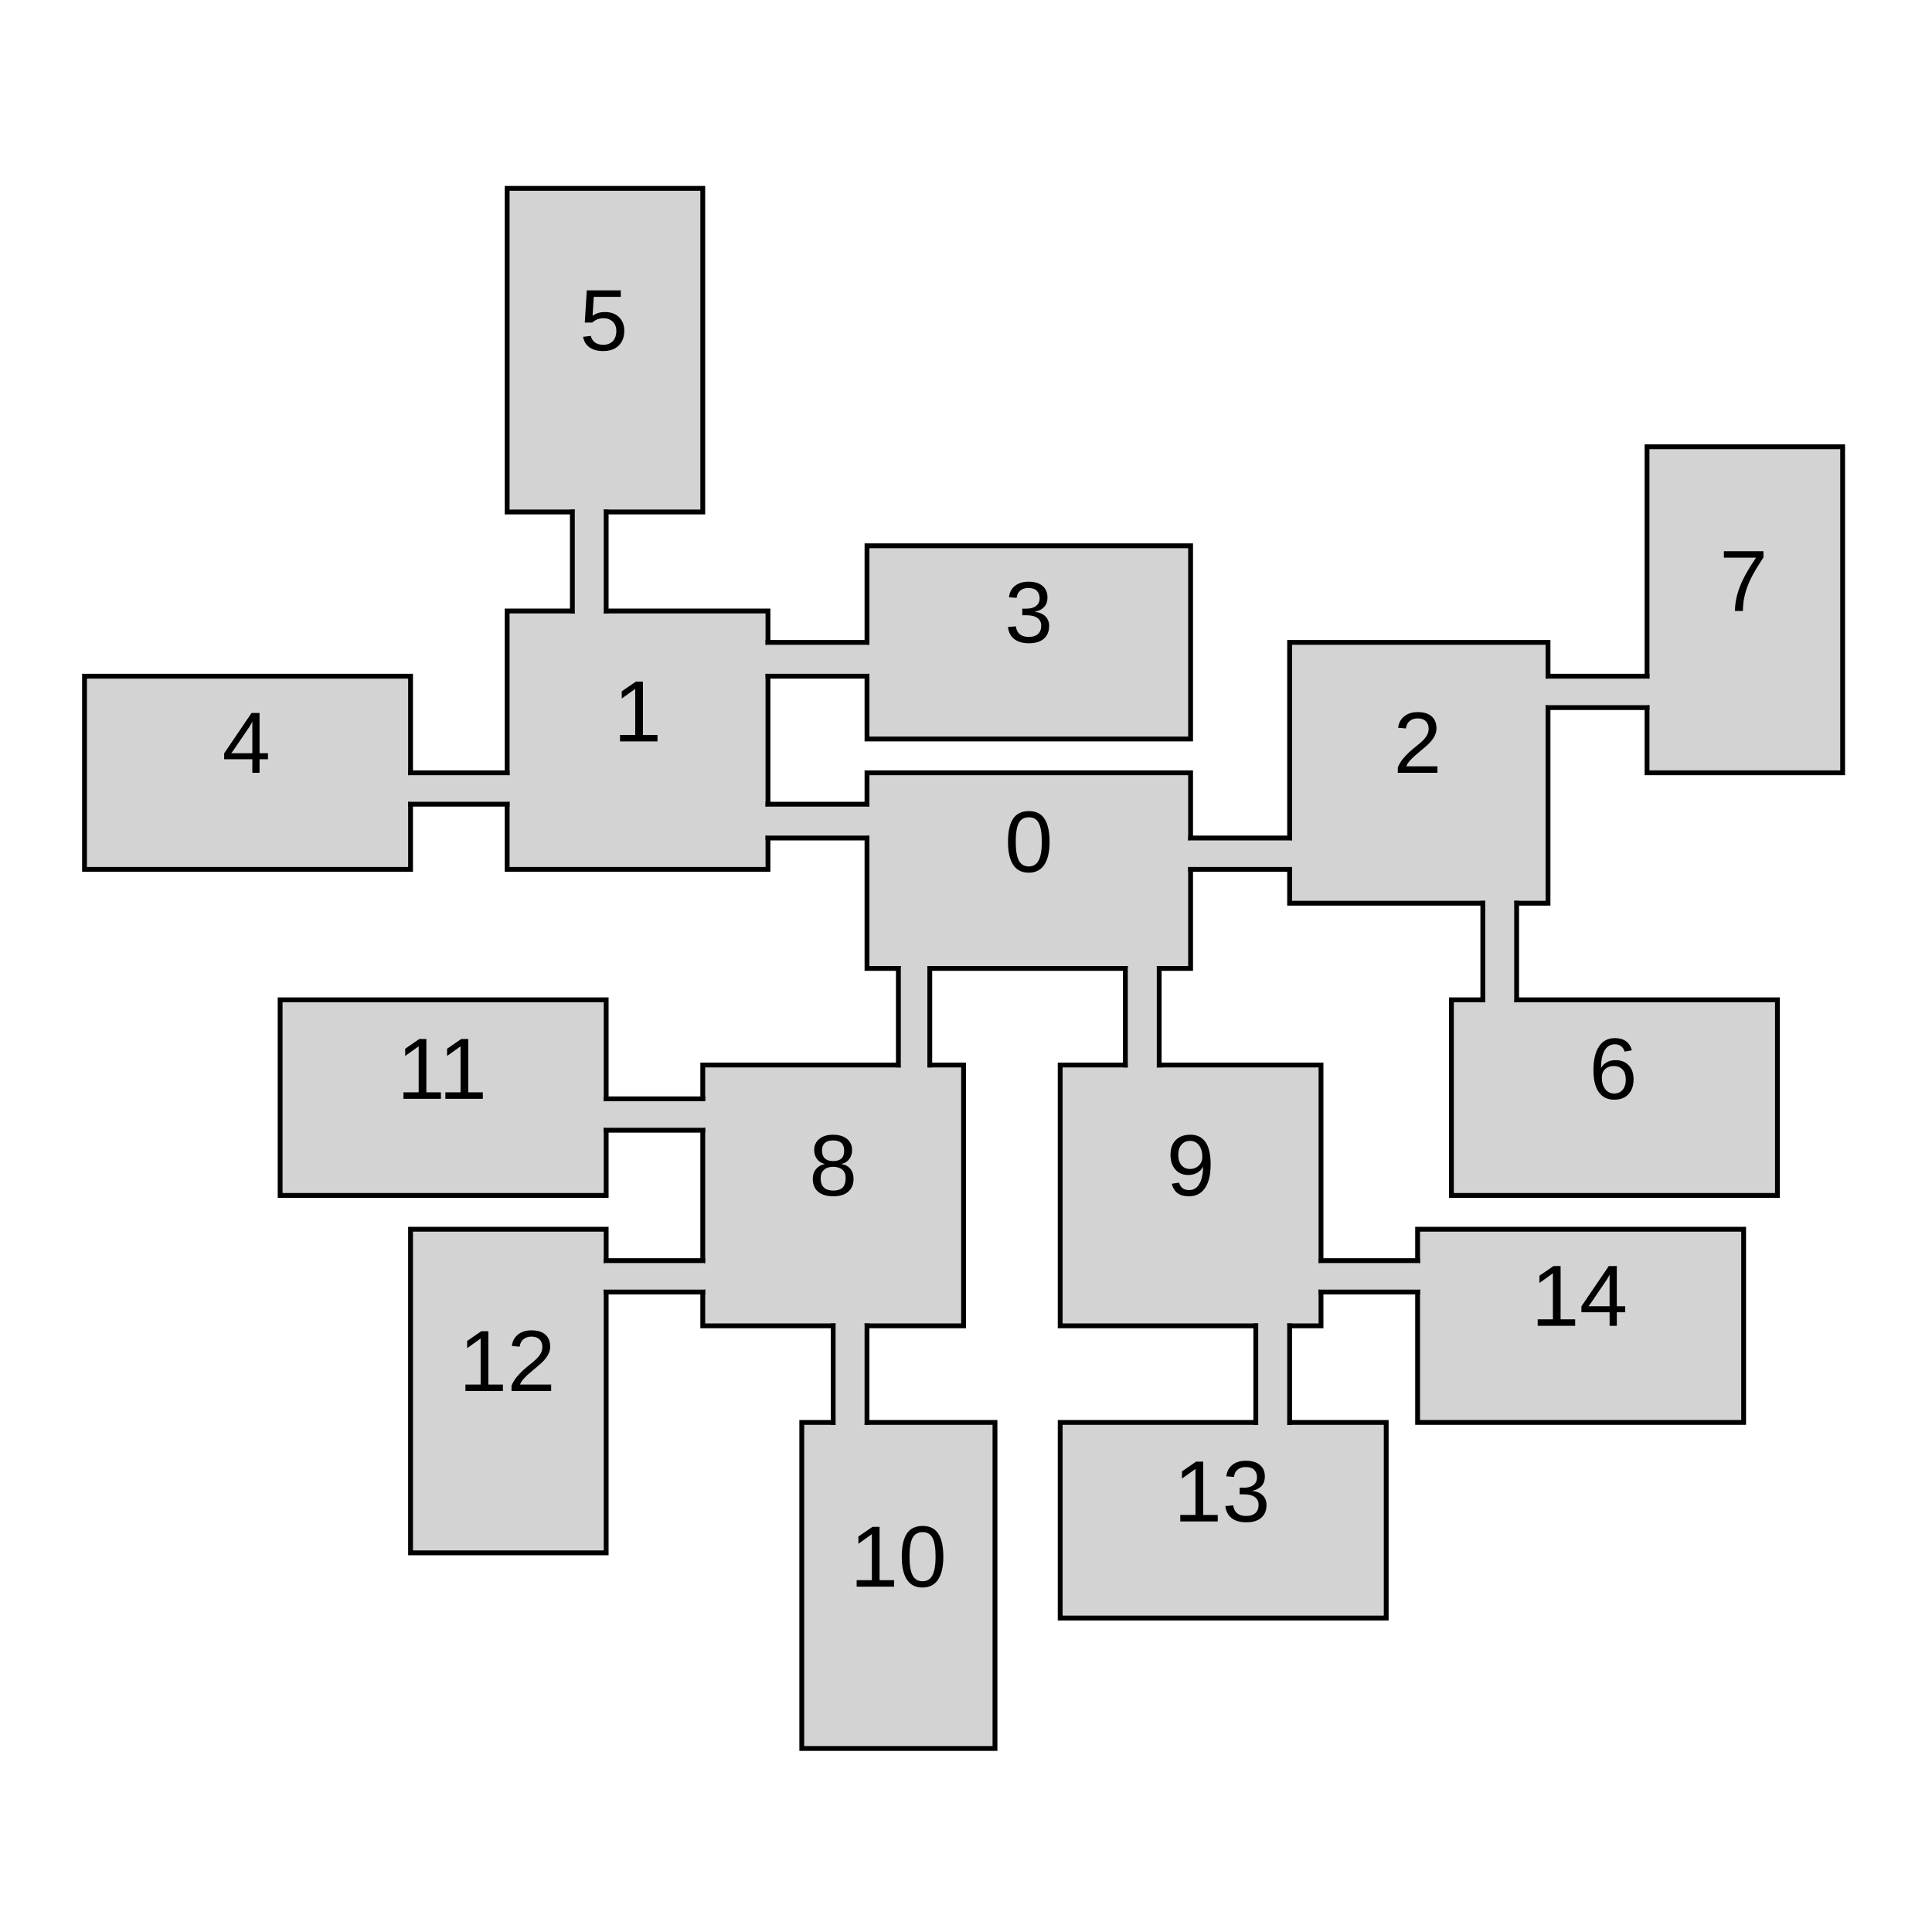
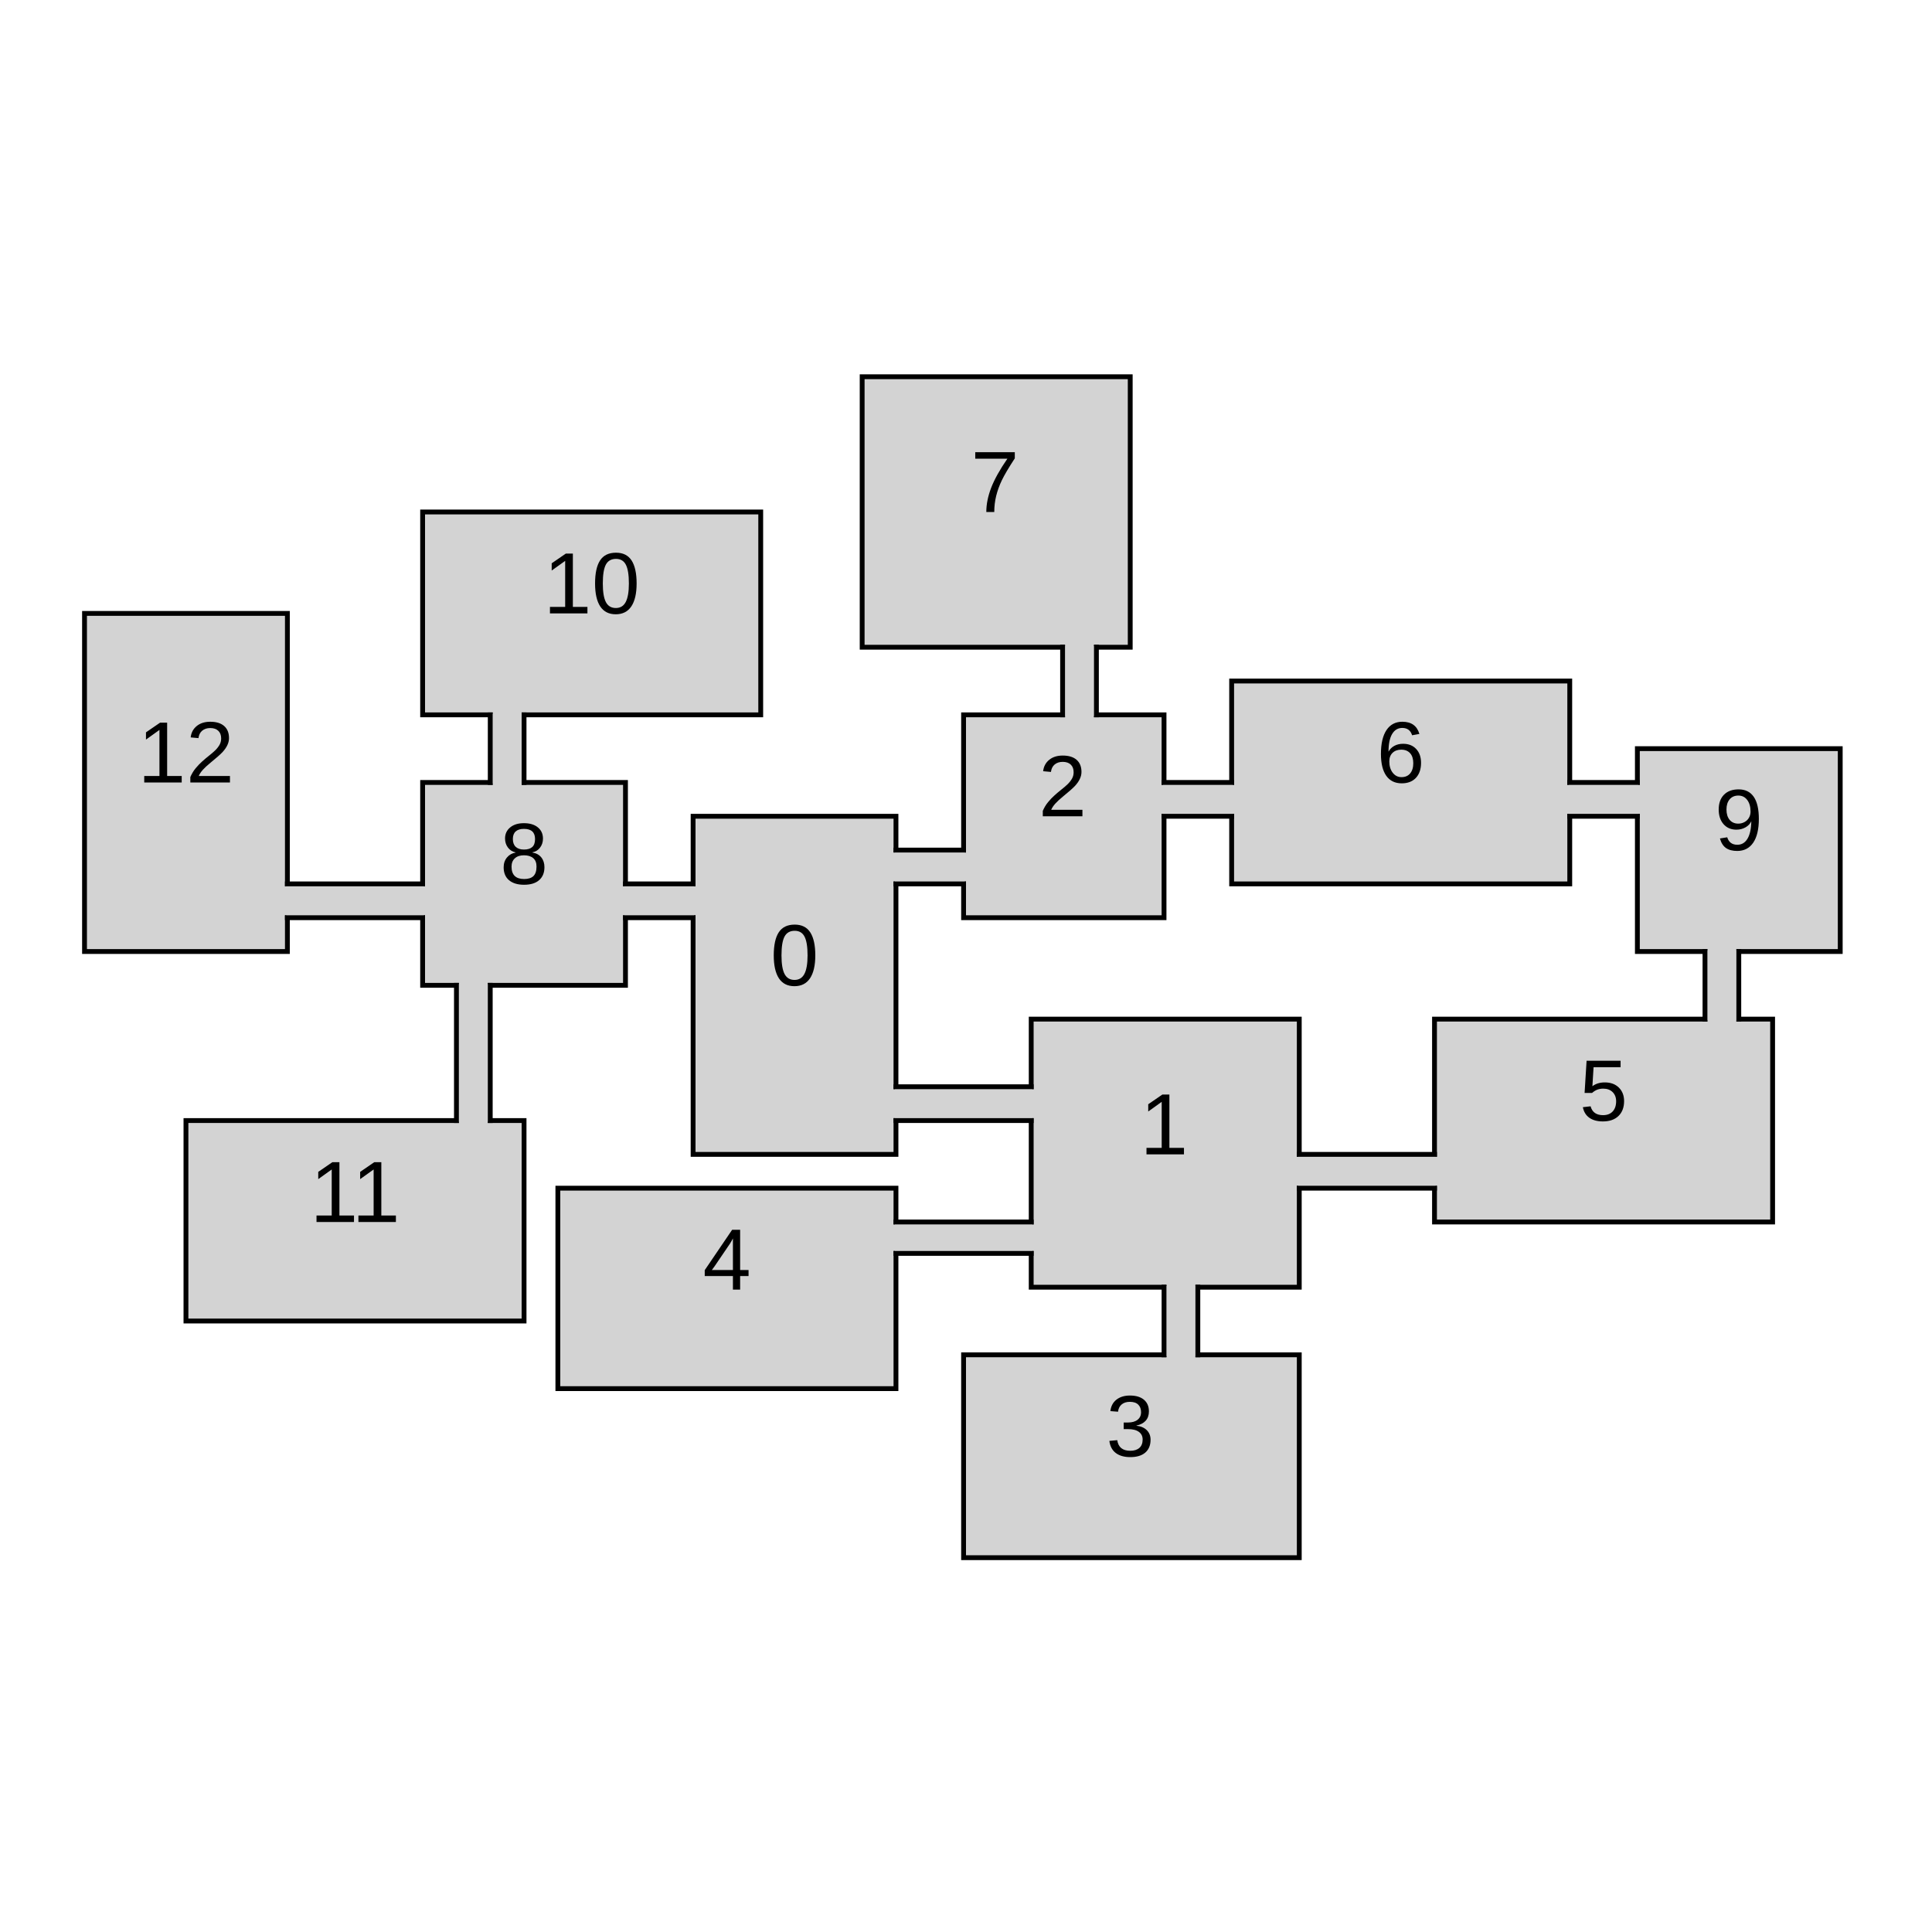
<svg xmlns="http://www.w3.org/2000/svg" viewBox="0 0 800 800">
-   <polygon points="359,320 493,320 493,401 359,401 " style="fill:rgb(211,211,211);stroke:rgb(211,211,211)" />
-   <path d="M 372 401 L 359 401 L 359 347 M 359 333 L 359 320 L 493 320 L 493 347 M 493 360 L 493 401 L 480 401 M 466 401 L 385 401 M 372 401 " fill="none" stroke="black" stroke-linecap="square" stroke-width="2" />
-   <text x="426" y="361" alignment-baseline="middle" text-anchor="middle" style="font-family: arial;" font-size="36">0</text>
-   <polygon points="210,253 318,253 318,360 210,360 " style="fill:rgb(211,211,211);stroke:rgb(211,211,211)" />
-   <path d="M 318 360 L 210 360 L 210 333 M 210 320 L 210 253 L 237 253 M 251 253 L 318 253 L 318 266 M 318 280 L 318 333 M 318 347 L 318 360 " fill="none" stroke="black" stroke-linecap="square" stroke-width="2" />
-   <text x="264" y="307" alignment-baseline="middle" text-anchor="middle" style="font-family: arial;" font-size="36">1</text>
-   <polygon points="534,266 641,266 641,374 534,374 " style="fill:rgb(211,211,211);stroke:rgb(211,211,211)" />
-   <path d="M 614 374 L 534 374 L 534 360 M 534 347 L 534 266 L 641 266 L 641 280 M 641 293 L 641 374 L 628 374 M 614 374 " fill="none" stroke="black" stroke-linecap="square" stroke-width="2" />
-   <text x="587" y="320" alignment-baseline="middle" text-anchor="middle" style="font-family: arial;" font-size="36">2</text>
-   <polygon points="359,226 493,226 493,306 359,306 " style="fill:rgb(211,211,211);stroke:rgb(211,211,211)" />
-   <path d="M 493 306 L 359 306 L 359 280 M 359 266 L 359 226 L 493 226 L 493 306 " fill="none" stroke="black" stroke-linecap="square" stroke-width="2" />
-   <text x="426" y="266" alignment-baseline="middle" text-anchor="middle" style="font-family: arial;" font-size="36">3</text>
-   <polygon points="35,280 170,280 170,360 35,360 " style="fill:rgb(211,211,211);stroke:rgb(211,211,211)" />
-   <path d="M 170 360 L 35 360 L 35 280 L 170 280 L 170 320 M 170 333 L 170 360 " fill="none" stroke="black" stroke-linecap="square" stroke-width="2" />
-   <text x="102" y="320" alignment-baseline="middle" text-anchor="middle" style="font-family: arial;" font-size="36">4</text>
-   <polygon points="210,212 210,78 291,78 291,212 " style="fill:rgb(211,211,211);stroke:rgb(211,211,211)" />
-   <path d="M 291 78 L 291 212 L 251 212 M 237 212 L 210 212 L 210 78 L 291 78 " fill="none" stroke="black" stroke-linecap="square" stroke-width="2" />
-   <text x="250" y="145" alignment-baseline="middle" text-anchor="middle" style="font-family: arial;" font-size="36">5</text>
-   <polygon points="601,414 736,414 736,495 601,495 " style="fill:rgb(211,211,211);stroke:rgb(211,211,211)" />
-   <path d="M 736 495 L 601 495 L 601 414 L 614 414 M 628 414 L 736 414 L 736 495 " fill="none" stroke="black" stroke-linecap="square" stroke-width="2" />
-   <text x="668" y="455" alignment-baseline="middle" text-anchor="middle" style="font-family: arial;" font-size="36">6</text>
-   <polygon points="682,320 682,185 763,185 763,320 " style="fill:rgb(211,211,211);stroke:rgb(211,211,211)" />
-   <path d="M 763 185 L 763 320 L 682 320 L 682 293 M 682 280 L 682 185 L 763 185 " fill="none" stroke="black" stroke-linecap="square" stroke-width="2" />
-   <text x="722" y="253" alignment-baseline="middle" text-anchor="middle" style="font-family: arial;" font-size="36">7</text>
-   <polygon points="291,441 399,441 399,549 291,549 " style="fill:rgb(211,211,211);stroke:rgb(211,211,211)" />
-   <path d="M 345 549 L 291 549 L 291 535 M 291 522 L 291 468 M 291 455 L 291 441 L 372 441 M 385 441 L 399 441 L 399 549 L 359 549 M 345 549 " fill="none" stroke="black" stroke-linecap="square" stroke-width="2" />
-   <text x="345" y="495" alignment-baseline="middle" text-anchor="middle" style="font-family: arial;" font-size="36">8</text>
-   <polygon points="439,441 547,441 547,549 439,549 " style="fill:rgb(211,211,211);stroke:rgb(211,211,211)" />
-   <path d="M 520 549 L 439 549 L 439 441 L 466 441 M 480 441 L 547 441 L 547 522 M 547 535 L 547 549 L 534 549 M 520 549 " fill="none" stroke="black" stroke-linecap="square" stroke-width="2" />
-   <text x="493" y="495" alignment-baseline="middle" text-anchor="middle" style="font-family: arial;" font-size="36">9</text>
-   <polygon points="332,724 332,589 412,589 412,724 " style="fill:rgb(211,211,211);stroke:rgb(211,211,211)" />
-   <path d="M 412 589 L 412 724 L 332 724 L 332 589 L 345 589 M 359 589 L 412 589 " fill="none" stroke="black" stroke-linecap="square" stroke-width="2" />
-   <text x="372" y="657" alignment-baseline="middle" text-anchor="middle" style="font-family: arial;" font-size="36">10</text>
-   <polygon points="116,414 251,414 251,495 116,495 " style="fill:rgb(211,211,211);stroke:rgb(211,211,211)" />
-   <path d="M 251 495 L 116 495 L 116 414 L 251 414 L 251 455 M 251 468 L 251 495 " fill="none" stroke="black" stroke-linecap="square" stroke-width="2" />
-   <text x="183" y="455" alignment-baseline="middle" text-anchor="middle" style="font-family: arial;" font-size="36">11</text>
-   <polygon points="170,643 170,509 251,509 251,643 " style="fill:rgb(211,211,211);stroke:rgb(211,211,211)" />
-   <path d="M 251 535 L 251 643 L 170 643 L 170 509 L 251 509 L 251 522 M 251 535 " fill="none" stroke="black" stroke-linecap="square" stroke-width="2" />
-   <text x="210" y="576" alignment-baseline="middle" text-anchor="middle" style="font-family: arial;" font-size="36">12</text>
-   <polygon points="439,589 574,589 574,670 439,670 " style="fill:rgb(211,211,211);stroke:rgb(211,211,211)" />
-   <path d="M 574 670 L 439 670 L 439 589 L 520 589 M 534 589 L 574 589 L 574 670 " fill="none" stroke="black" stroke-linecap="square" stroke-width="2" />
-   <text x="506" y="630" alignment-baseline="middle" text-anchor="middle" style="font-family: arial;" font-size="36">13</text>
-   <polygon points="587,509 722,509 722,589 587,589 " style="fill:rgb(211,211,211);stroke:rgb(211,211,211)" />
-   <path d="M 722 589 L 587 589 L 587 535 M 587 522 L 587 509 L 722 509 L 722 589 " fill="none" stroke="black" stroke-linecap="square" stroke-width="2" />
-   <text x="654" y="549" alignment-baseline="middle" text-anchor="middle" style="font-family: arial;" font-size="36">14</text>
-   <polygon points="318,347 318,333 359,333 359,347 " style="fill:rgb(211,211,211);stroke:rgb(211,211,211)" />
-   <path d="M 359 347 L 359 347 L 318 347 L 318 347 M 318 333 L 359 333 L 359 333 M 359 347 " fill="none" stroke="black" stroke-linecap="square" stroke-width="2" />
-   <polygon points="493,360 493,347 534,347 534,360 " style="fill:rgb(211,211,211);stroke:rgb(211,211,211)" />
-   <path d="M 534 360 L 534 360 L 493 360 L 493 360 M 493 347 L 534 347 L 534 347 M 534 360 " fill="none" stroke="black" stroke-linecap="square" stroke-width="2" />
-   <polygon points="372,401 385,401 385,441 372,441 " style="fill:rgb(211,211,211);stroke:rgb(211,211,211)" />
-   <path d="M 372 441 L 372 441 L 372 401 L 372 401 M 385 401 L 385 441 L 385 441 M 372 441 " fill="none" stroke="black" stroke-linecap="square" stroke-width="2" />
-   <polygon points="466,401 480,401 480,441 466,441 " style="fill:rgb(211,211,211);stroke:rgb(211,211,211)" />
-   <path d="M 466 441 L 466 441 L 466 401 L 466 401 M 480 401 L 480 441 L 480 441 M 466 441 " fill="none" stroke="black" stroke-linecap="square" stroke-width="2" />
-   <polygon points="318,280 318,266 359,266 359,280 " style="fill:rgb(211,211,211);stroke:rgb(211,211,211)" />
-   <path d="M 359 280 L 359 280 L 318 280 L 318 280 M 318 266 L 359 266 L 359 266 M 359 280 " fill="none" stroke="black" stroke-linecap="square" stroke-width="2" />
-   <polygon points="170,333 170,320 210,320 210,333 " style="fill:rgb(211,211,211);stroke:rgb(211,211,211)" />
-   <path d="M 210 333 L 210 333 L 170 333 L 170 333 M 170 320 L 210 320 L 210 320 M 210 333 " fill="none" stroke="black" stroke-linecap="square" stroke-width="2" />
-   <polygon points="237,212 251,212 251,253 237,253 " style="fill:rgb(211,211,211);stroke:rgb(211,211,211)" />
-   <path d="M 237 253 L 237 253 L 237 212 L 237 212 M 251 212 L 251 253 L 251 253 M 237 253 " fill="none" stroke="black" stroke-linecap="square" stroke-width="2" />
-   <polygon points="614,374 628,374 628,414 614,414 " style="fill:rgb(211,211,211);stroke:rgb(211,211,211)" />
-   <path d="M 614 414 L 614 414 L 614 374 L 614 374 M 628 374 L 628 414 L 628 414 M 614 414 " fill="none" stroke="black" stroke-linecap="square" stroke-width="2" />
-   <polygon points="641,293 641,280 682,280 682,293 " style="fill:rgb(211,211,211);stroke:rgb(211,211,211)" />
-   <path d="M 682 293 L 682 293 L 641 293 L 641 293 M 641 280 L 682 280 L 682 280 M 682 293 " fill="none" stroke="black" stroke-linecap="square" stroke-width="2" />
-   <polygon points="345,549 359,549 359,589 345,589 " style="fill:rgb(211,211,211);stroke:rgb(211,211,211)" />
-   <path d="M 345 589 L 345 589 L 345 549 L 345 549 M 359 549 L 359 589 L 359 589 M 345 589 " fill="none" stroke="black" stroke-linecap="square" stroke-width="2" />
-   <polygon points="251,468 251,455 291,455 291,468 " style="fill:rgb(211,211,211);stroke:rgb(211,211,211)" />
-   <path d="M 291 468 L 291 468 L 251 468 L 251 468 M 251 455 L 291 455 L 291 455 M 291 468 " fill="none" stroke="black" stroke-linecap="square" stroke-width="2" />
-   <polygon points="251,535 251,522 291,522 291,535 " style="fill:rgb(211,211,211);stroke:rgb(211,211,211)" />
-   <path d="M 291 535 L 291 535 L 251 535 L 251 535 M 251 522 L 291 522 L 291 522 M 291 535 " fill="none" stroke="black" stroke-linecap="square" stroke-width="2" />
-   <polygon points="520,549 534,549 534,589 520,589 " style="fill:rgb(211,211,211);stroke:rgb(211,211,211)" />
-   <path d="M 520 589 L 520 589 L 520 549 L 520 549 M 534 549 L 534 589 L 534 589 M 520 589 " fill="none" stroke="black" stroke-linecap="square" stroke-width="2" />
-   <polygon points="547,535 547,522 587,522 587,535 " style="fill:rgb(211,211,211);stroke:rgb(211,211,211)" />
-   <path d="M 587 535 L 587 535 L 547 535 L 547 535 M 547 522 L 587 522 L 587 522 M 587 535 " fill="none" stroke="black" stroke-linecap="square" stroke-width="2" />
+   <polygon points="287,478 287,338 371,338 371,478 " style="fill:rgb(211,211,211);stroke:rgb(211,211,211)" />
+   <path d="M 371 464 L 371 478 L 287 478 L 287 380 M 287 366 L 287 338 L 371 338 L 371 352 M 371 366 L 371 450 M 371 464 " fill="none" stroke="black" stroke-linecap="square" stroke-width="2" />
+   <text x="329" y="408" alignment-baseline="middle" text-anchor="middle" style="font-family: arial;" font-size="36">0</text>
+   <polygon points="427,533 427,422 538,422 538,533 " style="fill:rgb(211,211,211);stroke:rgb(211,211,211)" />
+   <path d="M 538 492 L 538 533 L 496 533 M 482 533 L 427 533 L 427 519 M 427 506 L 427 464 M 427 450 L 427 422 L 538 422 L 538 478 M 538 492 " fill="none" stroke="black" stroke-linecap="square" stroke-width="2" />
+   <text x="482" y="478" alignment-baseline="middle" text-anchor="middle" style="font-family: arial;" font-size="36">1</text>
+   <polygon points="399,296 482,296 482,380 399,380 " style="fill:rgb(211,211,211);stroke:rgb(211,211,211)" />
+   <path d="M 482 380 L 399 380 L 399 366 M 399 352 L 399 296 L 440 296 M 454 296 L 482 296 L 482 324 M 482 338 L 482 380 " fill="none" stroke="black" stroke-linecap="square" stroke-width="2" />
+   <text x="440" y="338" alignment-baseline="middle" text-anchor="middle" style="font-family: arial;" font-size="36">2</text>
+   <polygon points="399,561 538,561 538,645 399,645 " style="fill:rgb(211,211,211);stroke:rgb(211,211,211)" />
+   <path d="M 538 645 L 399 645 L 399 561 L 482 561 M 496 561 L 538 561 L 538 645 " fill="none" stroke="black" stroke-linecap="square" stroke-width="2" />
+   <text x="468" y="603" alignment-baseline="middle" text-anchor="middle" style="font-family: arial;" font-size="36">3</text>
+   <polygon points="231,492 371,492 371,575 231,575 " style="fill:rgb(211,211,211);stroke:rgb(211,211,211)" />
+   <path d="M 371 575 L 231 575 L 231 492 L 371 492 L 371 506 M 371 519 L 371 575 " fill="none" stroke="black" stroke-linecap="square" stroke-width="2" />
+   <text x="301" y="534" alignment-baseline="middle" text-anchor="middle" style="font-family: arial;" font-size="36">4</text>
+   <polygon points="594,422 734,422 734,506 594,506 " style="fill:rgb(211,211,211);stroke:rgb(211,211,211)" />
+   <path d="M 734 506 L 594 506 L 594 492 M 594 478 L 594 422 L 706 422 M 720 422 L 734 422 L 734 506 " fill="none" stroke="black" stroke-linecap="square" stroke-width="2" />
+   <text x="664" y="464" alignment-baseline="middle" text-anchor="middle" style="font-family: arial;" font-size="36">5</text>
+   <polygon points="510,282 650,282 650,366 510,366 " style="fill:rgb(211,211,211);stroke:rgb(211,211,211)" />
+   <path d="M 650 366 L 510 366 L 510 338 M 510 324 L 510 282 L 650 282 L 650 324 M 650 338 L 650 366 " fill="none" stroke="black" stroke-linecap="square" stroke-width="2" />
+   <text x="580" y="324" alignment-baseline="middle" text-anchor="middle" style="font-family: arial;" font-size="36">6</text>
+   <polygon points="357,156 468,156 468,268 357,268 " style="fill:rgb(211,211,211);stroke:rgb(211,211,211)" />
+   <path d="M 440 268 L 357 268 L 357 156 L 468 156 L 468 268 L 454 268 M 440 268 " fill="none" stroke="black" stroke-linecap="square" stroke-width="2" />
+   <text x="412" y="212" alignment-baseline="middle" text-anchor="middle" style="font-family: arial;" font-size="36">7</text>
+   <polygon points="175,408 175,324 259,324 259,408 " style="fill:rgb(211,211,211);stroke:rgb(211,211,211)" />
+   <path d="M 259 380 L 259 408 L 203 408 M 189 408 L 175 408 L 175 380 M 175 366 L 175 324 L 203 324 M 217 324 L 259 324 L 259 366 M 259 380 " fill="none" stroke="black" stroke-linecap="square" stroke-width="2" />
+   <text x="217" y="366" alignment-baseline="middle" text-anchor="middle" style="font-family: arial;" font-size="36">8</text>
+   <polygon points="678,310 762,310 762,394 678,394 " style="fill:rgb(211,211,211);stroke:rgb(211,211,211)" />
+   <path d="M 706 394 L 678 394 L 678 338 M 678 324 L 678 310 L 762 310 L 762 394 L 720 394 M 706 394 " fill="none" stroke="black" stroke-linecap="square" stroke-width="2" />
+   <text x="720" y="352" alignment-baseline="middle" text-anchor="middle" style="font-family: arial;" font-size="36">9</text>
+   <polygon points="175,212 315,212 315,296 175,296 " style="fill:rgb(211,211,211);stroke:rgb(211,211,211)" />
+   <path d="M 203 296 L 175 296 L 175 212 L 315 212 L 315 296 L 217 296 M 203 296 " fill="none" stroke="black" stroke-linecap="square" stroke-width="2" />
+   <text x="245" y="254" alignment-baseline="middle" text-anchor="middle" style="font-family: arial;" font-size="36">10</text>
+   <polygon points="77,464 217,464 217,547 77,547 " style="fill:rgb(211,211,211);stroke:rgb(211,211,211)" />
+   <path d="M 217 547 L 77 547 L 77 464 L 189 464 M 203 464 L 217 464 L 217 547 " fill="none" stroke="black" stroke-linecap="square" stroke-width="2" />
+   <text x="147" y="506" alignment-baseline="middle" text-anchor="middle" style="font-family: arial;" font-size="36">11</text>
+   <polygon points="35,394 35,254 119,254 119,394 " style="fill:rgb(211,211,211);stroke:rgb(211,211,211)" />
+   <path d="M 119 380 L 119 394 L 35 394 L 35 254 L 119 254 L 119 366 M 119 380 " fill="none" stroke="black" stroke-linecap="square" stroke-width="2" />
+   <text x="77" y="324" alignment-baseline="middle" text-anchor="middle" style="font-family: arial;" font-size="36">12</text>
+   <polygon points="371,464 371,450 427,450 427,464 " style="fill:rgb(211,211,211);stroke:rgb(211,211,211)" />
+   <path d="M 427 464 L 427 464 L 371 464 L 371 464 M 371 450 L 427 450 L 427 450 M 427 464 " fill="none" stroke="black" stroke-linecap="square" stroke-width="2" />
+   <polygon points="371,366 371,352 399,352 399,366 " style="fill:rgb(211,211,211);stroke:rgb(211,211,211)" />
+   <path d="M 399 366 L 399 366 L 371 366 L 371 366 M 371 352 L 399 352 L 399 352 M 399 366 " fill="none" stroke="black" stroke-linecap="square" stroke-width="2" />
+   <polygon points="259,380 259,366 287,366 287,380 " style="fill:rgb(211,211,211);stroke:rgb(211,211,211)" />
+   <path d="M 287 380 L 287 380 L 259 380 L 259 380 M 259 366 L 287 366 L 287 366 M 287 380 " fill="none" stroke="black" stroke-linecap="square" stroke-width="2" />
+   <polygon points="482,533 496,533 496,561 482,561 " style="fill:rgb(211,211,211);stroke:rgb(211,211,211)" />
+   <path d="M 482 561 L 482 561 L 482 533 L 482 533 M 496 533 L 496 561 L 496 561 M 482 561 " fill="none" stroke="black" stroke-linecap="square" stroke-width="2" />
+   <polygon points="371,519 371,506 427,506 427,519 " style="fill:rgb(211,211,211);stroke:rgb(211,211,211)" />
+   <path d="M 427 519 L 427 519 L 371 519 L 371 519 M 371 506 L 427 506 L 427 506 M 427 519 " fill="none" stroke="black" stroke-linecap="square" stroke-width="2" />
+   <polygon points="538,492 538,478 594,478 594,492 " style="fill:rgb(211,211,211);stroke:rgb(211,211,211)" />
+   <path d="M 594 492 L 594 492 L 538 492 L 538 492 M 538 478 L 594 478 L 594 478 M 594 492 " fill="none" stroke="black" stroke-linecap="square" stroke-width="2" />
+   <polygon points="482,338 482,324 510,324 510,338 " style="fill:rgb(211,211,211);stroke:rgb(211,211,211)" />
+   <path d="M 510 338 L 510 338 L 482 338 L 482 338 M 482 324 L 510 324 L 510 324 M 510 338 " fill="none" stroke="black" stroke-linecap="square" stroke-width="2" />
+   <polygon points="440,268 454,268 454,296 440,296 " style="fill:rgb(211,211,211);stroke:rgb(211,211,211)" />
+   <path d="M 440 296 L 440 296 L 440 268 L 440 268 M 454 268 L 454 296 L 454 296 M 440 296 " fill="none" stroke="black" stroke-linecap="square" stroke-width="2" />
+   <polygon points="706,394 720,394 720,422 706,422 " style="fill:rgb(211,211,211);stroke:rgb(211,211,211)" />
+   <path d="M 706 422 L 706 422 L 706 394 L 706 394 M 720 394 L 720 422 L 720 422 M 706 422 " fill="none" stroke="black" stroke-linecap="square" stroke-width="2" />
+   <polygon points="650,338 650,324 678,324 678,338 " style="fill:rgb(211,211,211);stroke:rgb(211,211,211)" />
+   <path d="M 678 338 L 678 338 L 650 338 L 650 338 M 650 324 L 678 324 L 678 324 M 678 338 " fill="none" stroke="black" stroke-linecap="square" stroke-width="2" />
+   <polygon points="203,296 217,296 217,324 203,324 " style="fill:rgb(211,211,211);stroke:rgb(211,211,211)" />
+   <path d="M 203 324 L 203 324 L 203 296 L 203 296 M 217 296 L 217 324 L 217 324 M 203 324 " fill="none" stroke="black" stroke-linecap="square" stroke-width="2" />
+   <polygon points="189,408 203,408 203,464 189,464 " style="fill:rgb(211,211,211);stroke:rgb(211,211,211)" />
+   <path d="M 189 464 L 189 464 L 189 408 L 189 408 M 203 408 L 203 464 L 203 464 M 189 464 " fill="none" stroke="black" stroke-linecap="square" stroke-width="2" />
+   <polygon points="119,380 119,366 175,366 175,380 " style="fill:rgb(211,211,211);stroke:rgb(211,211,211)" />
+   <path d="M 175 380 L 175 380 L 119 380 L 119 380 M 119 366 L 175 366 L 175 366 M 175 380 " fill="none" stroke="black" stroke-linecap="square" stroke-width="2" />
</svg>
